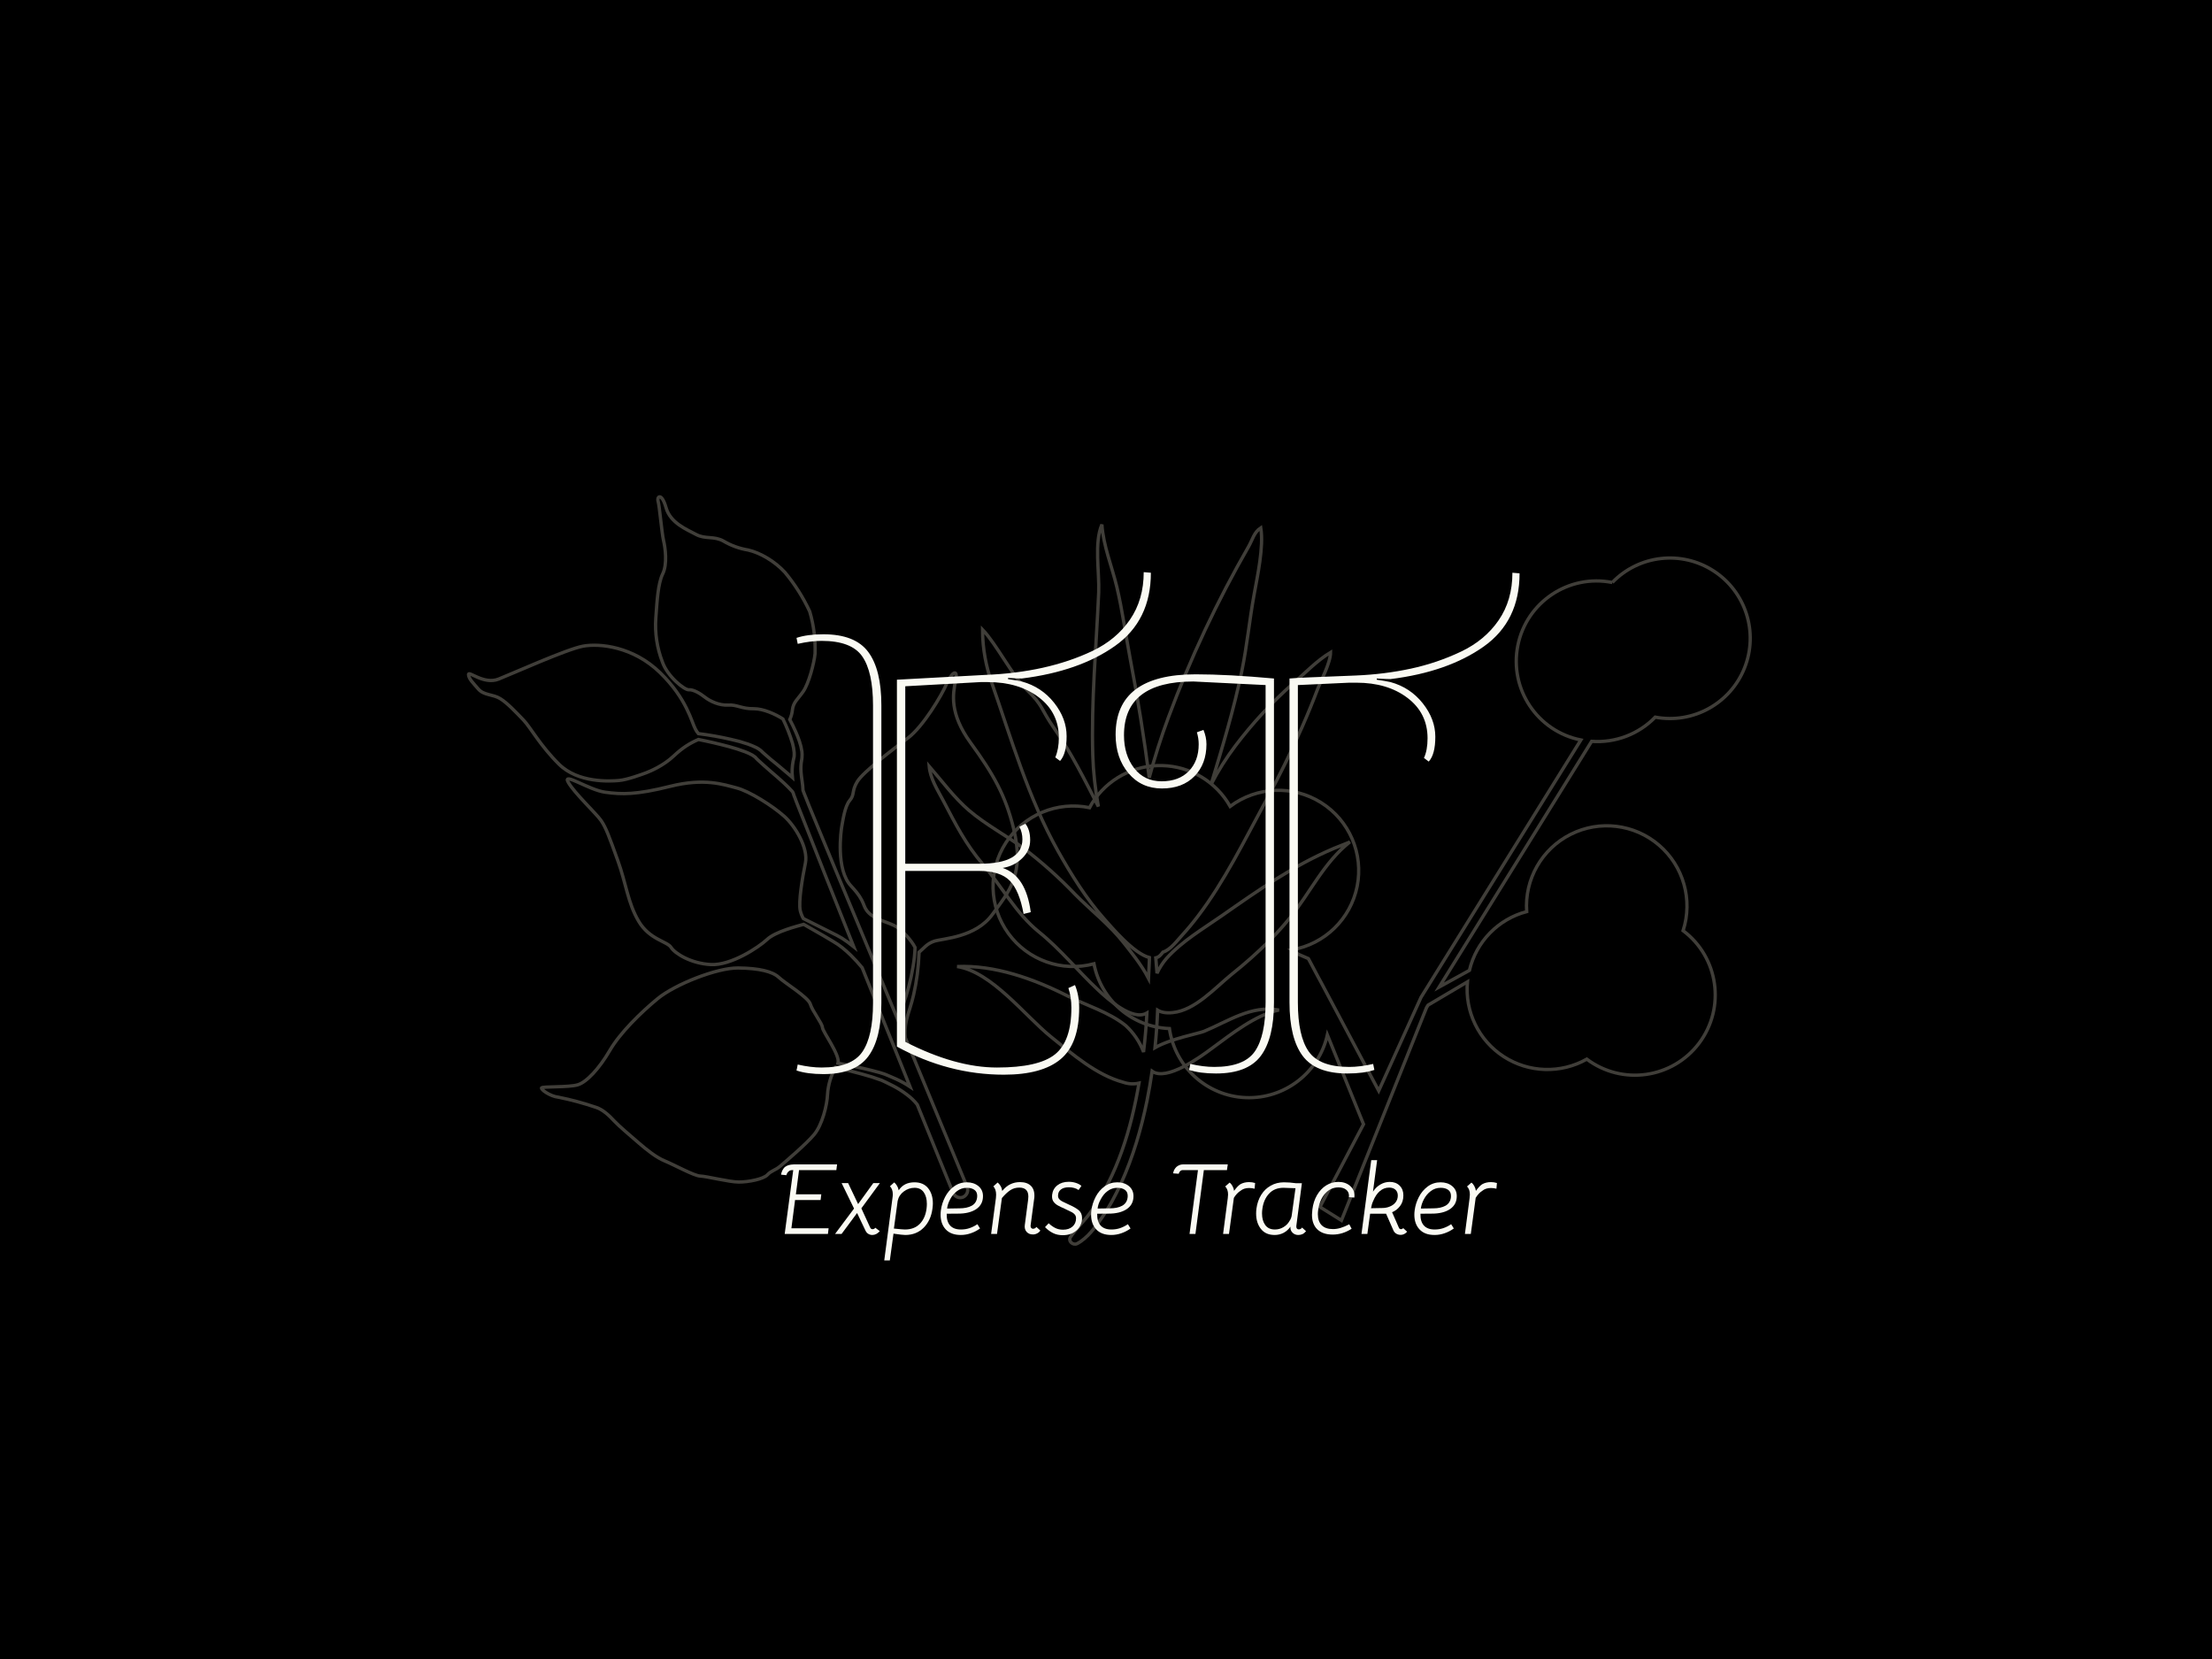
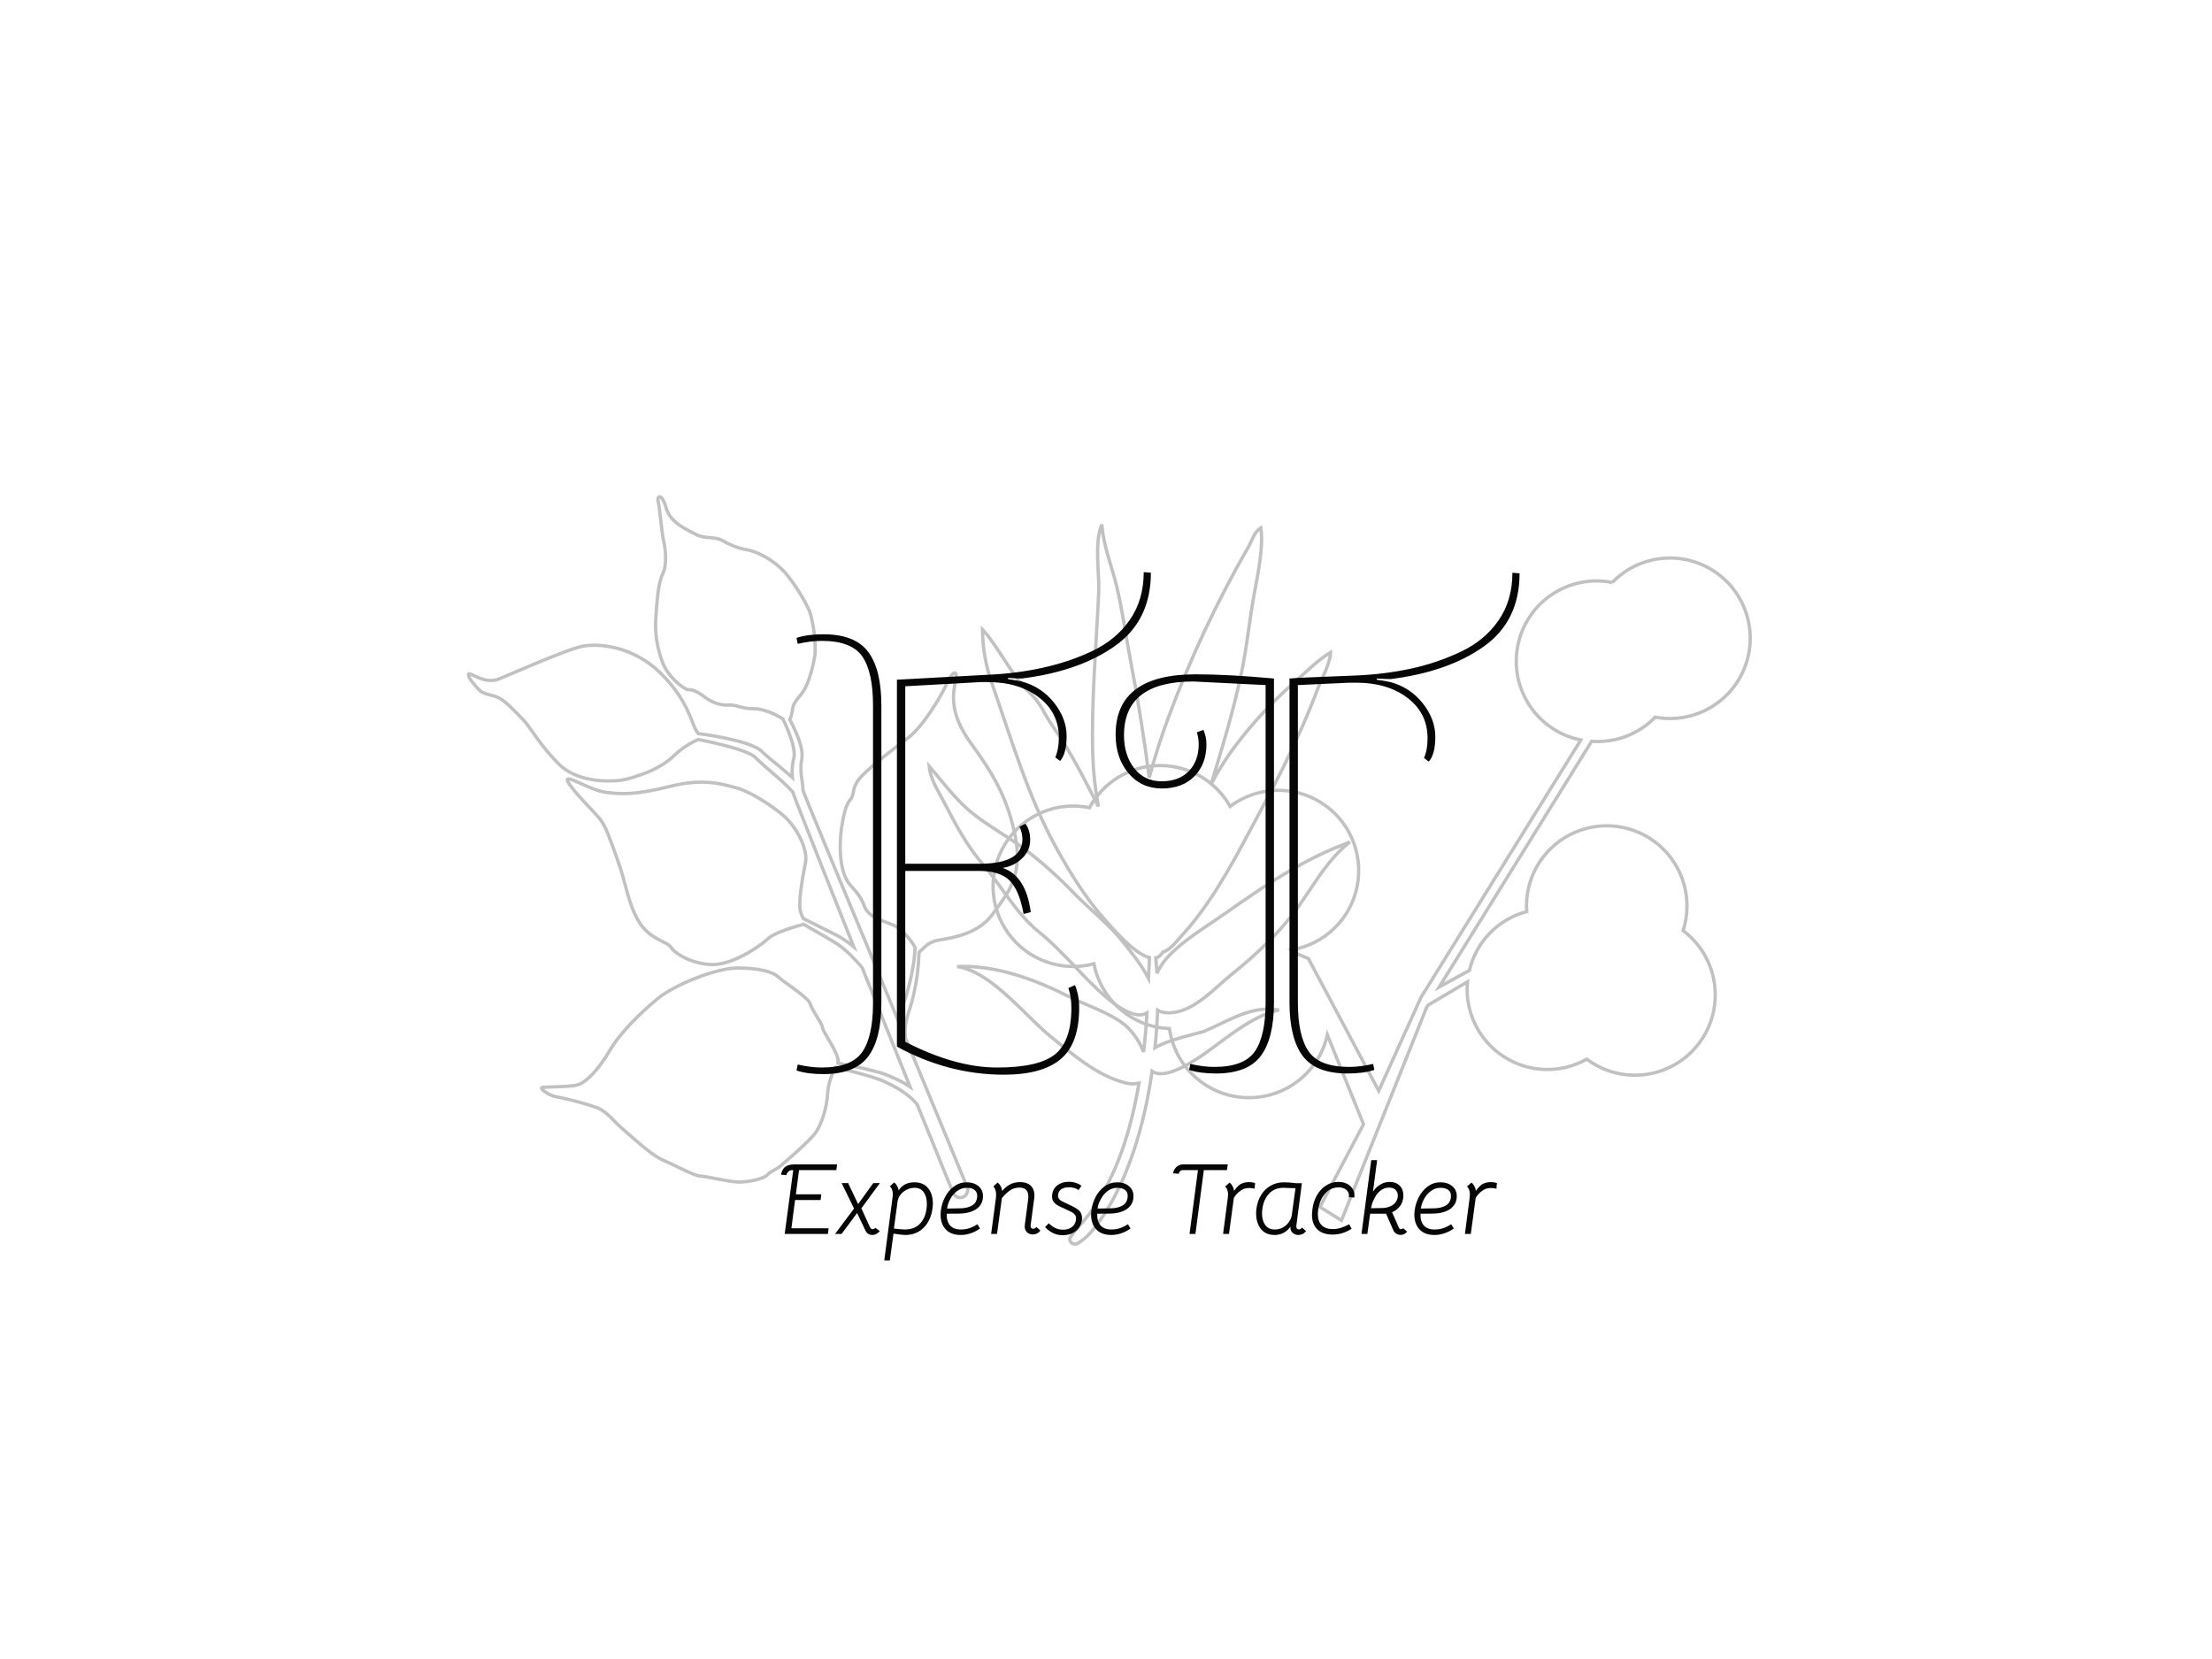
<svg xmlns="http://www.w3.org/2000/svg" version="1.1" width="2000" height="1500" viewBox="0 0 2000 1500">
-   <rect width="2000" height="1500" x="0" y="0" id="background" stroke="transparent" fill="#000000" />
+   <rect width="2000" height="1500" x="0" y="0" id="background" stroke="transparent" fill="#ffffff" />
  <svg xml:space="preserve" width="1500" height="1125" data-version="2" data-id="lg_7Q4JsqnYj3ns9Yr5c1" viewBox="0 0 571 355" x="250" y="187.5">
    <rect width="100%" height="100%" fill="transparent" />
-     <path fill="none" stroke="#403e39" stroke-width="3" d="M459.757 92.484c-14.97-2.988-29.525 6.721-32.513 21.69-2.988 14.97 6.721 29.525 21.69 32.513l-54.886 88.375-.121.194-14.56 32.185-19.95-37.533-.862-1.581-3.403-6.4-3.497-1.512q-1.052-.792-2.19-1.503a27.648 27.648 0 1 0-21.233-49.37 27.677 27.677 0 0 0-47.527-1.099q-.469.75-.865 1.546a27.62 27.62 0 1 0 1.514 53.736 27.534 27.534 0 0 0 25.977 22.288 27.648 27.648 0 0 0 54.36 2.172l12.442 30.755-15.002 28.477 7.404 4.627 29.286-73.25.529-.847 13.555-8.016a27.62 27.62 0 0 0 41.075 26.609c12.212 9.155 29.53 6.676 38.686-5.536 9.155-12.212 6.677-29.53-5.536-38.686a27.62 27.62 0 1 0-53.84-6.558 27.392 27.392 0 0 0-19.702 20.224l-10.416 5.738 52.473-84.566a27.677 27.677 0 0 0 21.89-8.326 27.62 27.62 0 1 0-14.763-46.37" vector-effect="non-scaling-stroke" />
-     <path fill="none" stroke="#403e39" stroke-width="3" d="m237.724 300.591-18.087-43.727-3.212-7.657a18.908 18.908 0 0 1 .32-5.778q.513-2.146 1.261-4.392a62.128 62.128 0 0 0 1.276-4.647 75.634 75.634 0 0 0 1.86-14.196l.003-.427c1.726-1.43 2.691-2.996 5.296-3.843 2.959-.929 14.229-1.248 19.964-9.203 5.772-7.961 11.113-13.752 7.306-29.508-2.824-11.508-6.952-18.751-14.864-29.633-7.28-10.043-6.061-16.775-5.118-21.324.944-4.55-1.513-2.643-3.098 1.128-1.585 3.77-7.993 14.617-13.315 18.64-5.323 4.022-15.313 11.602-17.383 14.934-2.07 3.333-.843 4.455-2.614 6.513-1.77 2.057-2.413 7.213-2.734 8.802-.3 1.604-2.173 15.065 3.206 20.711 5.347 5.69 3.562 6.781 6.135 9.275 2.558 2.517 7.098 3.19 9.683 4.868 1.905 1.235 4.88 4.473 6.173 6.96a48.622 48.622 0 0 1-.707 6.661 72.932 72.932 0 0 1-3.53 13.423q-.858 2.169-1.558 4.58l-.097.328-12.408-29.891q-9.123-21.821-18.125-43.721l-1.083-2.738-.554-1.376-.502-1.308a27.012 27.012 0 0 0-.316-3.222q-.26-1.7-.375-3.231a16.207 16.207 0 0 1 .202-3.915l.077-.44.058-.553a10.805 10.805 0 0 0-.022-1.994 18.908 18.908 0 0 0-.856-3.534q-.569-1.684-1.274-3.267-.94-2.142-2.047-4.235a10.805 10.805 0 0 0 .908-3.322c.286-2.669 1.906-3.71 3.759-6.403 1.852-2.693 3.696-9.613 4.035-12.97a45.92 45.92 0 0 0-1.834-14.475 62.128 62.128 0 0 0-8.549-13.504c-3.503-3.805-8.479-6.728-12.661-7.678a24.31 24.31 0 0 1-8.495-3.08c-3.248-1.813-6.29-.578-9.398-2.26-3.109-1.683-8.873-3.905-10.355-9.23-1.526-5.355-3.224-3.873-2.73-2.175.486 1.66 1.264 10.91 1.865 13.441.602 2.532 1.373 8.117-.278 11.512-1.651 3.394-1.953 9.382-2.37 15.158a35.116 35.116 0 0 0 2.275 15.212c1.759 5.023 7.662 9.684 9.09 9.53 1.427-.155 3.772 1.157 5.531 2.554 1.76 1.397 4.992 2.902 8.002 2.7 3.01-.2 4.66 1.351 8.873 1.268 3.298 0 7.37 1.862 9.969 3.518a56.725 56.725 0 0 1 3.307 8.416q.436 1.591.566 3.1.042.788-.018 1.439l-.343 1.573a18.908 18.908 0 0 0-.249 5.63l-.734-.647-4.558-3.85q-2.341-1.838-4.463-3.752l-.529-.47-.263-.283-.133-.093-.19-.199q-.788-.618-1.514-.994-1.482-.708-2.932-1.228-2.93-.997-5.83-1.61a108.048 108.048 0 0 0-11.21-1.98 8.104 8.104 0 0 1-1-1.492c-1.375-2.511-2.88-10.392-12.16-19.462-9.28-9.07-20.922-10.197-26.574-9.143-5.652 1.055-23.923 9.3-29.035 11.326-5.112 2.027-10.489-3.057-10.358-1.548.13 1.51 1.495 2.762 3.4 4.986 1.92 2.202 5.041 1.75 7.502 3.274 2.454 1.488 5.54 4.803 7.985 7.34 2.445 2.536 5.69 8.732 12.27 15.253 6.581 6.52 17.56 5.864 20.578 5.603 3.018-.26 8-2.147 9.458-2.676 1.414-.56 5.847-2.37 9.454-5.779 3.01-2.839 5.602-4.42 8.486-5.666a162.072 162.072 0 0 1 10.577 2.46q2.83.762 5.49 1.767a18.908 18.908 0 0 1 2.491 1.15l.996.698.124.153.241.268.564.56q2.224 2.051 4.466 3.983 2.279 1.926 4.407 3.878a48.622 48.622 0 0 1 2.945 2.952l.268.419.029.053.09.294q.237.792.529 1.458l.515 1.384 1.09 2.775q8.64 22.042 17.421 44.02l1.22 3.062a45.92 45.92 0 0 0-4.048-2.933l-1.85-1.031-7.297-3.66-4.15-2.08a10.805 10.805 0 0 1-1.06-2.722c-.675-2.945.74-11.418 1.776-16.43.999-5.006-3.384-12.592-7.38-16.116-3.98-3.545-11.928-8.583-16.354-9.704-4.47-1.15-11.011-3.489-22.806-.536-11.796 2.953-16.633 2.797-22.333 2.037-5.7-.76-14.899-7.167-12.766-3.432 2.133 3.736 9.492 10.604 11.249 13.087 1.734 2.468 2.895 5.754 5.784 13.778 2.898 7.965 3.45 14.617 7.21 20.975 3.758 6.358 9.868 6.91 11.147 8.993 1.294 2.06 6.82 5.566 13.706 5.904 6.893.375 16.434-5.904 19.328-8.626 2.895-2.721 10.455-4.617 12.62-5.212l3.128 1.795q3.551 1.992 7.025 4.095c2.242 1.273 4.227 2.96 6.125 4.816q2.044 2.025 3.845 4.21l13.537 33.649 2.942 7.336q-2.348-1.545-4.773-2.65l-2.73-1.186-.691-.285-.356-.15-.394-.145q-.706-.263-1.458-.46-2.875-.793-5.745-1.45l-5.742-1.218-2.895-.576c.769-2.793-5.254-10.769-5.362-12.263-.108-1.493-3.482-5.67-4.177-8.068-.71-2.377-8.782-7.238-10.88-9.234-2.135-1.99-6.718-3.121-13.985-3.198-7.304-.07-21.696 5.65-27.66 10.541-5.927 4.885-12.972 11.79-16.529 17.907-3.557 6.116-7.968 10.908-11.053 11.782-3.1.896-11.994.505-12.388 1.02-.394.516 2.901 2.922 5.787 3.228a102.646 102.646 0 0 1 13.033 3.52c2.328.773 4.448 2.785 6.173 4.653 1.748 1.883 5.632 5.097 8.453 7.567 2.836 2.448 6.045 5.024 9.074 6.255 3.03 1.23 9.949 5.053 12.06 5.146 2.142.05 10.061 2.066 13.299 2.058 3.222.014 8.513-.997 9.859-2.495 1.368-1.482 2.649-1.475 4.453-3.015 1.803-1.54 8.72-7.415 11.561-10.767 2.842-3.352 4.545-10.305 4.665-13.914a21.61 21.61 0 0 1 2.798-9.318l3.308.832 5.654 1.486a72.932 72.932 0 0 1 6.86 2.165l.296.142.297.142.675.307 2.593 1.289a32.414 32.414 0 0 1 4.758 3q2.07 1.517 3.637 3.471l12.344 30.407.044.031a2.62 2.62 0 0 0 3.392 1.42 2.701 2.701 0 0 0 1.413-3.43m-59.918-135.77" vector-effect="non-scaling-stroke" />
-     <path fill="none" stroke="#403e39" stroke-width="3" d="M363.843 184.046c-13.843 5.862-25.896 14.338-38.253 22.98-6.605 4.623-13.815 8.806-19.264 14.833a22.016 22.016 0 0 0-3.275 5.118q-.165-2.642-.412-5.311.77-.165 1.376-.716.633-.605 1.073-1.238c2.614-.826 4.816-3.88 6.687-5.917q2.807-3.082 5.367-6.467c9.136-11.971 16.044-26.172 23.116-39.189q6.935-12.714 12.77-25.978 2.89-6.578 5.421-13.265c.826-2.174 4.348-8.834 4.348-12.357-4.76 2.863-8.806 7.156-12.88 10.678a148.608 148.608 0 0 0-19.896 21.493 93.568 93.568 0 0 0-8.366 13.293c3.908-12.825 7.843-25.814 10.568-38.914 1.843-8.889 2.614-17.475 4.238-26.364 1.155-6.467 3.385-16.484 2.311-23.062-2.339 1.541-2.862 4.128-4.183 6.44a388.032 388.032 0 0 0-27.575 58.728 233.92 233.92 0 0 0-6.632 20.805 674.24 674.24 0 0 0-6.522-40.73c-1.596-8.366-2.67-16.594-4.624-24.85-1.65-6.963-4.706-14.31-5.146-21.521-2.724 6.275-.826 16.347-1.1 23.31-.826 18.713-2.615 37.51-2.037 56.14.165 5.642.825 11.696 1.926 17.613-4.733-9.274-9.357-18.548-15.356-27.135-4.54-6.55-3.633-7.65-9.274-13.017-4.871-4.678-10.54-15.879-15.246-20.75 0 6.798 1.32 12.935 3.054 17.97 6.88 19.705 12.632 39.85 22.897 58.206 4.651 8.256 9.742 16.457 16.017 23.502 2.421 2.697 10.045 11.833 15.466 13.21l-.028 1.21-.275 5.945c-2.477-4.844-6.522-9.66-8.42-12.11-4.872-6.246-11.394-11.282-16.898-16.869a151.36 151.36 0 0 0-17.888-15.962c-6.055-4.403-12.824-7.98-18.549-12.851-5.09-4.349-9.467-10.293-13.732-15.219.358 4.21 2.78 7.98 4.788 11.751 4.293 8.146 7.706 15.026 13.705 22.016 6.605 7.706 11.394 16.897 19.264 23.254 7.43 5.972 13.403 13.458 20.448 20.035 3.137 2.945 11.75 10.815 16.732 7.87q-.33 6.413-1.101 12.853l-.055.577a23.667 23.667 0 0 0-6.192-9.136c-5.834-4.679-13.402-6.825-20.007-10.183-11.751-5.944-25.043-10.65-37.978-10.1 11.917 1.817 23.255 16.87 32.281 24.163 7.348 5.944 15.687 13.21 24.988 15.687a9.632 9.632 0 0 0 5.34.275c-2.698 15.769-7.431 31.648-16.788 44.61-2.091 2.917-4.788 5.366-6.77 8.338-.99 1.459.88 3.027 2.284 2.284 3.578-1.899 6.22-5.641 8.477-8.889 2.586-3.687 4.678-7.678 6.577-11.75 4.128-9.082 6.962-18.714 8.971-28.484q1.019-5.091 1.762-10.21c4.953 3.578 16.677-4.953 20.475-7.788 6.824-5.009 15.08-11.586 23.171-13.265-9.467-1.788-17.64 3.963-25.758 7.32-1.762.744-11.559 2.56-16.898 5.642q.66-6.44.909-12.907c1.183.716 2.862 1.074 5.173.826 7.706-.743 14.586-8.531 20.283-13.154a154.112 154.112 0 0 0 12.851-11.421q3.798-3.798 7.156-7.954c7.072-8.75 11.696-19.07 20.722-26.226-1.816.825-3.715 1.486-5.641 2.284" vector-effect="non-scaling-stroke" />
-     <path fill="#fafaf3" d="M256.518 126.56q6.786 1.854 11.11 7.3 4.316 5.453 4.316 11.522 0 6.061-2.26 8.53l-1.644-1.23q1.231-2.883 1.231-6.786 0-8.64-6.887-13.883-6.894-5.25-17.59-5.25h-2.463l-25.919 1.44v61.087h25.506q14.81 0 14.81-8.43 0-2.266-1.028-4.323l2.057-1.028q1.643 2.056 1.643 5.656t-2.78 6.271q-2.774 2.68-6.685 3.295 8.024 2.672 9.668 15.216l-2.47.622q-1.433-8.024-4.728-11.42-3.288-3.39-10.697-3.39h-25.296v58.82q17.28 8.843 31.575 8.843 14.289 0 19.945-4.52 5.656-4.526 5.656-16.048 0-3.7-1.029-6.785l2.267-1.029q1.441 3.498 1.441 7.814 0 12.34-6.38 17.692-6.373 5.345-19.539 5.345-19.126 0-36.811-9.668V125.944l30.228-1.644q21.393-.825 37.021-8.227 8.227-3.91 12.963-10.797 4.73-6.895 4.73-16.353l2.469.203q0 16.454-12.34 25.195t-32.09 11.21q-1.441 0-4.729-.202v.405q2.882.413 4.73.826m-48.333 8.227V237.21q0 12.34-4.526 18.41-4.52 6.068-15.426 6.068-5.547 0-9.255-1.238l.413-2.057q4.526 1.029 8.227 1.029 10.283 0 13.984-5.345 3.708-5.345 3.708-16.867V134.787q0-11.515-3.708-16.867-3.7-5.344-13.984-5.344-3.7 0-8.227 1.028l-.413-2.057q3.708-1.238 9.255-1.238 10.907 0 15.426 6.069 4.526 6.068 4.526 18.409" />
+     <path fill="none" stroke="#c1c1c1" stroke-width="3" d="M459.757 92.484c-14.97-2.988-29.525 6.721-32.513 21.69-2.988 14.97 6.721 29.525 21.69 32.513l-54.886 88.375-.121.194-14.56 32.185-19.95-37.533-.862-1.581-3.403-6.4-3.497-1.512q-1.052-.792-2.19-1.503a27.648 27.648 0 1 0-21.233-49.37 27.677 27.677 0 0 0-47.527-1.099q-.469.75-.865 1.546a27.62 27.62 0 1 0 1.514 53.736 27.534 27.534 0 0 0 25.977 22.288 27.648 27.648 0 0 0 54.36 2.172l12.442 30.755-15.002 28.477 7.404 4.627 29.286-73.25.529-.847 13.555-8.016a27.62 27.62 0 0 0 41.075 26.609c12.212 9.155 29.53 6.676 38.686-5.536 9.155-12.212 6.677-29.53-5.536-38.686a27.62 27.62 0 1 0-53.84-6.558 27.392 27.392 0 0 0-19.702 20.224l-10.416 5.738 52.473-84.566a27.677 27.677 0 0 0 21.89-8.326 27.62 27.62 0 1 0-14.763-46.37" vector-effect="non-scaling-stroke" />
+     <path fill="none" stroke="#c1c1c1" stroke-width="3" d="m237.724 300.591-18.087-43.727-3.212-7.657a18.908 18.908 0 0 1 .32-5.778q.513-2.146 1.261-4.392a62.128 62.128 0 0 0 1.276-4.647 75.634 75.634 0 0 0 1.86-14.196l.003-.427c1.726-1.43 2.691-2.996 5.296-3.843 2.959-.929 14.229-1.248 19.964-9.203 5.772-7.961 11.113-13.752 7.306-29.508-2.824-11.508-6.952-18.751-14.864-29.633-7.28-10.043-6.061-16.775-5.118-21.324.944-4.55-1.513-2.643-3.098 1.128-1.585 3.77-7.993 14.617-13.315 18.64-5.323 4.022-15.313 11.602-17.383 14.934-2.07 3.333-.843 4.455-2.614 6.513-1.77 2.057-2.413 7.213-2.734 8.802-.3 1.604-2.173 15.065 3.206 20.711 5.347 5.69 3.562 6.781 6.135 9.275 2.558 2.517 7.098 3.19 9.683 4.868 1.905 1.235 4.88 4.473 6.173 6.96a48.622 48.622 0 0 1-.707 6.661 72.932 72.932 0 0 1-3.53 13.423q-.858 2.169-1.558 4.58l-.097.328-12.408-29.891q-9.123-21.821-18.125-43.721l-1.083-2.738-.554-1.376-.502-1.308a27.012 27.012 0 0 0-.316-3.222q-.26-1.7-.375-3.231a16.207 16.207 0 0 1 .202-3.915l.077-.44.058-.553a10.805 10.805 0 0 0-.022-1.994 18.908 18.908 0 0 0-.856-3.534q-.569-1.684-1.274-3.267-.94-2.142-2.047-4.235a10.805 10.805 0 0 0 .908-3.322c.286-2.669 1.906-3.71 3.759-6.403 1.852-2.693 3.696-9.613 4.035-12.97a45.92 45.92 0 0 0-1.834-14.475 62.128 62.128 0 0 0-8.549-13.504c-3.503-3.805-8.479-6.728-12.661-7.678a24.31 24.31 0 0 1-8.495-3.08c-3.248-1.813-6.29-.578-9.398-2.26-3.109-1.683-8.873-3.905-10.355-9.23-1.526-5.355-3.224-3.873-2.73-2.175.486 1.66 1.264 10.91 1.865 13.441.602 2.532 1.373 8.117-.278 11.512-1.651 3.394-1.953 9.382-2.37 15.158a35.116 35.116 0 0 0 2.275 15.212c1.759 5.023 7.662 9.684 9.09 9.53 1.427-.155 3.772 1.157 5.531 2.554 1.76 1.397 4.992 2.902 8.002 2.7 3.01-.2 4.66 1.351 8.873 1.268 3.298 0 7.37 1.862 9.969 3.518a56.725 56.725 0 0 1 3.307 8.416q.436 1.591.566 3.1.042.788-.018 1.439l-.343 1.573a18.908 18.908 0 0 0-.249 5.63l-.734-.647-4.558-3.85q-2.341-1.838-4.463-3.752l-.529-.47-.263-.283-.133-.093-.19-.199q-.788-.618-1.514-.994-1.482-.708-2.932-1.228-2.93-.997-5.83-1.61a108.048 108.048 0 0 0-11.21-1.98 8.104 8.104 0 0 1-1-1.492c-1.375-2.511-2.88-10.392-12.16-19.462-9.28-9.07-20.922-10.197-26.574-9.143-5.652 1.055-23.923 9.3-29.035 11.326-5.112 2.027-10.489-3.057-10.358-1.548.13 1.51 1.495 2.762 3.4 4.986 1.92 2.202 5.041 1.75 7.502 3.274 2.454 1.488 5.54 4.803 7.985 7.34 2.445 2.536 5.69 8.732 12.27 15.253 6.581 6.52 17.56 5.864 20.578 5.603 3.018-.26 8-2.147 9.458-2.676 1.414-.56 5.847-2.37 9.454-5.779 3.01-2.839 5.602-4.42 8.486-5.666a162.072 162.072 0 0 1 10.577 2.46q2.83.762 5.49 1.767a18.908 18.908 0 0 1 2.491 1.15l.996.698.124.153.241.268.564.56q2.224 2.051 4.466 3.983 2.279 1.926 4.407 3.878a48.622 48.622 0 0 1 2.945 2.952l.268.419.029.053.09.294q.237.792.529 1.458l.515 1.384 1.09 2.775q8.64 22.042 17.421 44.02l1.22 3.062a45.92 45.92 0 0 0-4.048-2.933l-1.85-1.031-7.297-3.66-4.15-2.08a10.805 10.805 0 0 1-1.06-2.722c-.675-2.945.74-11.418 1.776-16.43.999-5.006-3.384-12.592-7.38-16.116-3.98-3.545-11.928-8.583-16.354-9.704-4.47-1.15-11.011-3.489-22.806-.536-11.796 2.953-16.633 2.797-22.333 2.037-5.7-.76-14.899-7.167-12.766-3.432 2.133 3.736 9.492 10.604 11.249 13.087 1.734 2.468 2.895 5.754 5.784 13.778 2.898 7.965 3.45 14.617 7.21 20.975 3.758 6.358 9.868 6.91 11.147 8.993 1.294 2.06 6.82 5.566 13.706 5.904 6.893.375 16.434-5.904 19.328-8.626 2.895-2.721 10.455-4.617 12.62-5.212l3.128 1.795q3.551 1.992 7.025 4.095c2.242 1.273 4.227 2.96 6.125 4.816q2.044 2.025 3.845 4.21l13.537 33.649 2.942 7.336q-2.348-1.545-4.773-2.65l-2.73-1.186-.691-.285-.356-.15-.394-.145q-.706-.263-1.458-.46-2.875-.793-5.745-1.45l-5.742-1.218-2.895-.576c.769-2.793-5.254-10.769-5.362-12.263-.108-1.493-3.482-5.67-4.177-8.068-.71-2.377-8.782-7.238-10.88-9.234-2.135-1.99-6.718-3.121-13.985-3.198-7.304-.07-21.696 5.65-27.66 10.541-5.927 4.885-12.972 11.79-16.529 17.907-3.557 6.116-7.968 10.908-11.053 11.782-3.1.896-11.994.505-12.388 1.02-.394.516 2.901 2.922 5.787 3.228a102.646 102.646 0 0 1 13.033 3.52c2.328.773 4.448 2.785 6.173 4.653 1.748 1.883 5.632 5.097 8.453 7.567 2.836 2.448 6.045 5.024 9.074 6.255 3.03 1.23 9.949 5.053 12.06 5.146 2.142.05 10.061 2.066 13.299 2.058 3.222.014 8.513-.997 9.859-2.495 1.368-1.482 2.649-1.475 4.453-3.015 1.803-1.54 8.72-7.415 11.561-10.767 2.842-3.352 4.545-10.305 4.665-13.914a21.61 21.61 0 0 1 2.798-9.318l3.308.832 5.654 1.486a72.932 72.932 0 0 1 6.86 2.165l.296.142.297.142.675.307 2.593 1.289a32.414 32.414 0 0 1 4.758 3q2.07 1.517 3.637 3.471l12.344 30.407.044.031a2.62 2.62 0 0 0 3.392 1.42 2.701 2.701 0 0 0 1.413-3.43m-59.918-135.77" vector-effect="non-scaling-stroke" />
+     <path fill="none" stroke="#c1c1c1" stroke-width="3" d="M363.843 184.046c-13.843 5.862-25.896 14.338-38.253 22.98-6.605 4.623-13.815 8.806-19.264 14.833a22.016 22.016 0 0 0-3.275 5.118q-.165-2.642-.412-5.311.77-.165 1.376-.716.633-.605 1.073-1.238c2.614-.826 4.816-3.88 6.687-5.917q2.807-3.082 5.367-6.467c9.136-11.971 16.044-26.172 23.116-39.189q6.935-12.714 12.77-25.978 2.89-6.578 5.421-13.265c.826-2.174 4.348-8.834 4.348-12.357-4.76 2.863-8.806 7.156-12.88 10.678a148.608 148.608 0 0 0-19.896 21.493 93.568 93.568 0 0 0-8.366 13.293c3.908-12.825 7.843-25.814 10.568-38.914 1.843-8.889 2.614-17.475 4.238-26.364 1.155-6.467 3.385-16.484 2.311-23.062-2.339 1.541-2.862 4.128-4.183 6.44a388.032 388.032 0 0 0-27.575 58.728 233.92 233.92 0 0 0-6.632 20.805 674.24 674.24 0 0 0-6.522-40.73c-1.596-8.366-2.67-16.594-4.624-24.85-1.65-6.963-4.706-14.31-5.146-21.521-2.724 6.275-.826 16.347-1.1 23.31-.826 18.713-2.615 37.51-2.037 56.14.165 5.642.825 11.696 1.926 17.613-4.733-9.274-9.357-18.548-15.356-27.135-4.54-6.55-3.633-7.65-9.274-13.017-4.871-4.678-10.54-15.879-15.246-20.75 0 6.798 1.32 12.935 3.054 17.97 6.88 19.705 12.632 39.85 22.897 58.206 4.651 8.256 9.742 16.457 16.017 23.502 2.421 2.697 10.045 11.833 15.466 13.21l-.028 1.21-.275 5.945c-2.477-4.844-6.522-9.66-8.42-12.11-4.872-6.246-11.394-11.282-16.898-16.869a151.36 151.36 0 0 0-17.888-15.962c-6.055-4.403-12.824-7.98-18.549-12.851-5.09-4.349-9.467-10.293-13.732-15.219.358 4.21 2.78 7.98 4.788 11.751 4.293 8.146 7.706 15.026 13.705 22.016 6.605 7.706 11.394 16.897 19.264 23.254 7.43 5.972 13.403 13.458 20.448 20.035 3.137 2.945 11.75 10.815 16.732 7.87q-.33 6.413-1.101 12.853l-.055.577a23.667 23.667 0 0 0-6.192-9.136c-5.834-4.679-13.402-6.825-20.007-10.183-11.751-5.944-25.043-10.65-37.978-10.1 11.917 1.817 23.255 16.87 32.281 24.163 7.348 5.944 15.687 13.21 24.988 15.687a9.632 9.632 0 0 0 5.34.275c-2.698 15.769-7.431 31.648-16.788 44.61-2.091 2.917-4.788 5.366-6.77 8.338-.99 1.459.88 3.027 2.284 2.284 3.578-1.899 6.22-5.641 8.477-8.889 2.586-3.687 4.678-7.678 6.577-11.75 4.128-9.082 6.962-18.714 8.971-28.484q1.019-5.091 1.762-10.21c4.953 3.578 16.677-4.953 20.475-7.788 6.824-5.009 15.08-11.586 23.171-13.265-9.467-1.788-17.64 3.963-25.758 7.32-1.762.744-11.559 2.56-16.898 5.642q.66-6.44.909-12.907c1.183.716 2.862 1.074 5.173.826 7.706-.743 14.586-8.531 20.283-13.154a154.112 154.112 0 0 0 12.851-11.421q3.798-3.798 7.156-7.954c7.072-8.75 11.696-19.07 20.722-26.226-1.816.825-3.715 1.486-5.641 2.284" vector-effect="non-scaling-stroke" />
+     <path fill="#060606" d="M256.518 126.56q6.786 1.854 11.11 7.3 4.316 5.453 4.316 11.522 0 6.061-2.26 8.53l-1.644-1.23q1.231-2.883 1.231-6.786 0-8.64-6.887-13.883-6.894-5.25-17.59-5.25h-2.463l-25.919 1.44v61.087h25.506q14.81 0 14.81-8.43 0-2.266-1.028-4.323l2.057-1.028q1.643 2.056 1.643 5.656t-2.78 6.271q-2.774 2.68-6.685 3.295 8.024 2.672 9.668 15.216l-2.47.622q-1.433-8.024-4.728-11.42-3.288-3.39-10.697-3.39h-25.296v58.82q17.28 8.843 31.575 8.843 14.289 0 19.945-4.52 5.656-4.526 5.656-16.048 0-3.7-1.029-6.785l2.267-1.029q1.441 3.498 1.441 7.814 0 12.34-6.38 17.692-6.373 5.345-19.539 5.345-19.126 0-36.811-9.668V125.944l30.228-1.644q21.393-.825 37.021-8.227 8.227-3.91 12.963-10.797 4.73-6.895 4.73-16.353l2.469.203q0 16.454-12.34 25.195t-32.09 11.21q-1.441 0-4.729-.202v.405q2.882.413 4.73.826m-48.333 8.227V237.21q0 12.34-4.526 18.41-4.52 6.068-15.426 6.068-5.547 0-9.255-1.238l.413-2.057q4.526 1.029 8.227 1.029 10.283 0 13.984-5.345 3.708-5.345 3.708-16.867V134.787q0-11.515-3.708-16.867-3.7-5.344-13.984-5.344-3.7 0-8.227 1.028l-.413-2.057q3.708-1.238 9.255-1.238 10.907 0 15.426 6.069 4.526 6.068 4.526 18.409" />
    <rect width="168.42" height="238.84" x="-84.21" y="-119.42" fill="none" rx="0" ry="0" transform="translate(240.32 175.77)scale(.7242)" />
-     <path fill="#fafaf3" d="M348.658 237.008V125.53q2.057-.202 7.409-.412 5.344-.203 15.324-.616 9.972-.413 19.025-2.368 9.045-1.948 17.272-5.859 8.227-3.91 12.956-10.798 4.736-6.887 4.736-16.352l2.462.21q0 16.454-12.34 25.195t-32.082 11.203q-1.441 0-4.73-.203v.413q2.876.413 4.73.819 6.785 1.854 11.109 7.307 4.316 5.446 4.316 11.515t-2.26 8.538l-1.65-1.239q1.238-2.672 1.238-6.785 0-8.64-6.894-13.883-6.888-5.243-17.584-5.243h-2.47l-17.685.818v109.217q0 11.514 3.701 16.866 3.7 5.345 13.984 5.345 3.708 0 8.227-1.029l.413 2.057q-3.7 1.231-9.255 1.231-10.9 0-15.426-6.061-4.526-6.07-4.526-18.41m-8.227-109.217-24.883-1.231q-23.855 0-23.855 18.51 0 6.786 3.49 11.312 3.498 4.527 9.466 4.527 5.96 0 9.356-3.498 3.397-3.498 3.397-9.256 0-2.056-.623-4.113l2.267-.826q1.028 2.47 1.028 4.94 0 6.785-4.113 11-4.114 4.222-11.211 4.222t-11.515-5.25q-4.425-5.244-4.425-13.26 0-20.778 27.563-20.778 11.102 0 26.94 1.441v111.477q0 12.34-4.526 18.409-4.526 6.061-15.425 6.061-5.555 0-9.255-1.23l.412-2.058q4.527 1.029 8.227 1.029 10.284 0 13.985-5.345 3.7-5.352 3.7-16.866Z" />
+     <path fill="#060606" d="M348.658 237.008V125.53q2.057-.202 7.409-.412 5.344-.203 15.324-.616 9.972-.413 19.025-2.368 9.045-1.948 17.272-5.859 8.227-3.91 12.956-10.798 4.736-6.887 4.736-16.352l2.462.21q0 16.454-12.34 25.195t-32.082 11.203q-1.441 0-4.73-.203v.413q2.876.413 4.73.819 6.785 1.854 11.109 7.307 4.316 5.446 4.316 11.515t-2.26 8.538l-1.65-1.239q1.238-2.672 1.238-6.785 0-8.64-6.894-13.883-6.888-5.243-17.584-5.243h-2.47l-17.685.818v109.217q0 11.514 3.701 16.866 3.7 5.345 13.984 5.345 3.708 0 8.227-1.029l.413 2.057q-3.7 1.231-9.255 1.231-10.9 0-15.426-6.061-4.526-6.07-4.526-18.41m-8.227-109.217-24.883-1.231q-23.855 0-23.855 18.51 0 6.786 3.49 11.312 3.498 4.527 9.466 4.527 5.96 0 9.356-3.498 3.397-3.498 3.397-9.256 0-2.056-.623-4.113l2.267-.826q1.028 2.47 1.028 4.94 0 6.785-4.113 11-4.114 4.222-11.211 4.222t-11.515-5.25q-4.425-5.244-4.425-13.26 0-20.778 27.563-20.778 11.102 0 26.94 1.441v111.477q0 12.34-4.526 18.409-4.526 6.061-15.425 6.061-5.555 0-9.255-1.23l.412-2.058q4.527 1.029 8.227 1.029 10.284 0 13.985-5.345 3.7-5.352 3.7-16.866Z" />
    <rect width="191.98" height="237.99" x="-95.99" y="-119" fill="none" rx="0" ry="0" transform="translate(358.69 175.66)scale(.7242)" />
    <rect width="427.8" height="321.88" x="-213.9" y="-160.94" fill="none" rx="0" ry="0" transform="translate(287.94 194.97)scale(.7242)" />
-     <path fill="#fafaf3" d="M177.85 294.73q-.66 0-1.01.1-.35.11-.6.39-.24.17-.47.56-.23.38-.26.7l-1.86-.18q.28-1.61 1.3-2.62.63-.46 1.34-.67.72-.21 1.77-.24h14.88l-.25 1.96h-12.84l-1.09 8.33h8.75l-.24 1.96h-8.79l-1.26 9.73h12.81l-.24 1.96h-14.88z" />
+     <path fill="#060606" d="M177.85 294.73q-.66 0-1.01.1-.35.11-.6.39-.24.17-.47.56-.23.38-.26.7l-1.86-.18q.28-1.61 1.3-2.62.63-.46 1.34-.67.72-.21 1.77-.24h14.88l-.25 1.96h-12.84l-1.09 8.33h8.75l-.24 1.96h-8.79l-1.26 9.73h12.81l-.24 1.96h-14.88z" />
    <rect width="19.29" height="23.94" x="-9.64" y="-11.97" fill="none" rx="0" ry="0" transform="translate(183.8 305.24)" />
-     <path fill="#fafaf3" d="m200.18 306.42 5.22-7.21h2.27l-6.37 8.68 3.05 6.65q.14.24.29.38.16.14.51.14.6 0 .95-.49l1.54 1.16q-.53.63-1.19.98-.67.35-1.37.35-.77 0-1.4-.39-.63-.38-.98-1.15l-2.87-6.02-5.35 7.21h-2.24l6.54-8.75-4.27-8.75h2.24Z" />
+     <path fill="#060606" d="m200.18 306.42 5.22-7.21h2.27l-6.37 8.68 3.05 6.65q.14.24.29.38.16.14.51.14.6 0 .95-.49l1.54 1.16q-.53.63-1.19.98-.67.35-1.37.35-.77 0-1.4-.39-.63-.38-.98-1.15l-2.87-6.02-5.35 7.21h-2.24l6.54-8.75-4.27-8.75h2.24Z" />
    <rect width="15.43" height="17.85" x="-7.71" y="-8.93" fill="none" rx="0" ry="0" transform="translate(200.46 308.63)" />
-     <path fill="#fafaf3" d="M219.57 298.93q3.08 0 4.71 2.03t1.63 5.25q0 .59-.14 1.78-.53 4.06-3.03 6.57-2.5 2.5-6.35 2.5-.95 0-4.03-.46l-1.26 9.21h-1.92l2.83-21.49q.11-.7.11-1.26 0-1.79-.98-2.77l1.47-1.33q.52.42.96 1.16.44.73.58 1.57 1.78-2.76 5.42-2.76m-3.29 16.24q3.22 0 5.13-1.94 1.91-1.95 2.33-5.27.1-.84.1-1.61 0-2.49-1.08-4.01-1.09-1.52-3.15-1.52-2 0-3.7 1.26-1.69 1.26-2.11 3.22l-1.3 9.55q3.08.32 3.78.32" />
+     <path fill="#060606" d="M219.57 298.93q3.08 0 4.71 2.03t1.63 5.25q0 .59-.14 1.78-.53 4.06-3.03 6.57-2.5 2.5-6.35 2.5-.95 0-4.03-.46l-1.26 9.21h-1.92l2.83-21.49q.11-.7.11-1.26 0-1.79-.98-2.77l1.47-1.33q.52.42.96 1.16.44.73.58 1.57 1.78-2.76 5.42-2.76m-3.29 16.24q3.22 0 5.13-1.94 1.91-1.95 2.33-5.27.1-.84.1-1.61 0-2.49-1.08-4.01-1.09-1.52-3.15-1.52-2 0-3.7 1.26-1.69 1.26-2.11 3.22l-1.3 9.55q3.08.32 3.78.32" />
    <rect width="16.73" height="26.88" x="-8.37" y="-13.44" fill="none" rx="0" ry="0" transform="translate(218.04 312.87)" />
-     <path fill="#fafaf3" d="M235.53 317.06q-3.39 0-5.18-1.91-1.78-1.91-1.78-5.06 0-.77.1-1.54.32-2.38 1.45-4.58 1.14-2.21 3.07-3.62 1.92-1.42 4.41-1.42 2.38 0 3.97 1.29 1.59 1.3 1.59 3.47 0 2.9-2.34 4.48-2.35 1.57-6.37 1.54l-3.78.03q-.07 2.66 1.17 4.05 1.24 1.38 3.73 1.38 1.57 0 2.94-.46 1.36-.45 2.73-1.36l.91 1.47q-1.44 1.05-3.15 1.64-1.72.6-3.47.6m-.49-9.17q2.59 0 4.22-.89 1.63-.9 1.87-2.82.04-.18.04-.56 0-1.44-1-2.12-1-.68-2.54-.68-1.92 0-3.41 1.14-1.49 1.13-2.36 2.8-.88 1.66-1.05 3.2z" />
+     <path fill="#060606" d="M235.53 317.06q-3.39 0-5.18-1.91-1.78-1.91-1.78-5.06 0-.77.1-1.54.32-2.38 1.45-4.58 1.14-2.21 3.07-3.62 1.92-1.42 4.41-1.42 2.38 0 3.97 1.29 1.59 1.3 1.59 3.47 0 2.9-2.34 4.48-2.35 1.57-6.37 1.54l-3.78.03q-.07 2.66 1.17 4.05 1.24 1.38 3.73 1.38 1.57 0 2.94-.46 1.36-.45 2.73-1.36l.91 1.47q-1.44 1.05-3.15 1.64-1.72.6-3.47.6m-.49-9.17q2.59 0 4.22-.89 1.63-.9 1.87-2.82.04-.18.04-.56 0-1.44-1-2.12-1-.68-2.54-.68-1.92 0-3.41 1.14-1.49 1.13-2.36 2.8-.88 1.66-1.05 3.2z" />
    <rect width="14.59" height="18.13" x="-7.29" y="-9.06" fill="none" rx="0" ry="0" transform="translate(236.37 308.5)" />
-     <path fill="#fafaf3" d="M262.9 315.52q-.31.56-1.03.96-.72.4-1.52.4-1.4 0-2.19-.91t-.61-2.31l1.15-8.78q.07-.7.07-1.05 0-3.08-3.11-3.08-1.75 0-3.12.91-1.36.91-2.87 2.69l-1.68 12.36h-2.03l1.65-12.36q.07-.84.07-1.15 0-1.86-.95-2.87l1.47-1.33q.56.42 1.02 1.21.45.78.56 1.69 1.33-1.61 2.83-2.32 1.51-.72 3.29-.72 2.49 0 3.8 1.33 1.31 1.33 1.14 3.92l-1.3 9.73q-.03.49.21.79.25.29.63.29.35 0 .67-.17.31-.18.49-.46Z" />
+     <path fill="#060606" d="M262.9 315.52q-.31.56-1.03.96-.72.4-1.52.4-1.4 0-2.19-.91t-.61-2.31l1.15-8.78q.07-.7.07-1.05 0-3.08-3.11-3.08-1.75 0-3.12.91-1.36.91-2.87 2.69l-1.68 12.36h-2.03l1.65-12.36q.07-.84.07-1.15 0-1.86-.95-2.87l1.47-1.33q.56.42 1.02 1.21.45.78.56 1.69 1.33-1.61 2.83-2.32 1.51-.72 3.29-.72 2.49 0 3.8 1.33 1.31 1.33 1.14 3.92l-1.3 9.73q-.03.49.21.79.25.29.63.29.35 0 .67-.17.31-.18.49-.46Z" />
    <rect width="16.94" height="18.02" x="-8.47" y="-9.01" fill="none" rx="0" ry="0" transform="translate(254.93 308.37)" />
-     <path fill="#fafaf3" d="M270.6 317.13q-1.89 0-3.36-.74-1.47-.73-2.73-2.03l1.26-1.33q1.12 1.05 2.29 1.63 1.18.58 2.65.58 2.03 0 3.25-1.07 1.23-1.07 1.23-2.85 0-.77-.42-1.28t-1.07-.84q-.65-.33-2.36-1.14-1.58-.7-2.47-1.2-.89-.51-1.42-1.25-.52-.73-.52-1.78 0-.42.03-.63.25-2.03 1.8-3.24 1.56-1.21 3.91-1.21 1.26 0 2.43.37 1.17.37 1.94 1.03l-.98 1.44q-1.33-.95-3.36-.95-1.75 0-2.73.77t-.98 2.14q0 .7.42 1.17t1 .77q.58.3 2.15 1.03 2.49 1.09 3.59 2.05 1.1.96 1.1 2.61 0 .49-.03.73-.32 2.38-2.12 3.8t-4.5 1.42" />
+     <path fill="#060606" d="M270.6 317.13q-1.89 0-3.36-.74-1.47-.73-2.73-2.03l1.26-1.33q1.12 1.05 2.29 1.63 1.18.58 2.65.58 2.03 0 3.25-1.07 1.23-1.07 1.23-2.85 0-.77-.42-1.28t-1.07-.84q-.65-.33-2.36-1.14-1.58-.7-2.47-1.2-.89-.51-1.42-1.25-.52-.73-.52-1.78 0-.42.03-.63.25-2.03 1.8-3.24 1.56-1.21 3.91-1.21 1.26 0 2.43.37 1.17.37 1.94 1.03l-.98 1.44q-1.33-.95-3.36-.95-1.75 0-2.73.77t-.98 2.14q0 .7.42 1.17t1 .77q.58.3 2.15 1.03 2.49 1.09 3.59 2.05 1.1.96 1.1 2.61 0 .49-.03.73-.32 2.38-2.12 3.8t-4.5 1.42" />
    <rect width="12.74" height="18.38" x="-6.37" y="-9.19" fill="none" rx="0" ry="0" transform="translate(271.38 308.44)" />
-     <path fill="#fafaf3" d="M287.33 317.06q-3.39 0-5.18-1.91-1.78-1.91-1.78-5.06 0-.77.1-1.54.32-2.38 1.45-4.58 1.14-2.21 3.07-3.62 1.92-1.42 4.41-1.42 2.38 0 3.97 1.29 1.59 1.3 1.59 3.47 0 2.9-2.34 4.48-2.35 1.57-6.37 1.54l-3.78.03q-.07 2.66 1.17 4.05 1.24 1.38 3.73 1.38 1.57 0 2.94-.46 1.36-.45 2.73-1.36l.91 1.47q-1.44 1.05-3.15 1.64-1.72.6-3.47.6m-.49-9.17q2.59 0 4.22-.89 1.63-.9 1.87-2.82.04-.18.04-.56 0-1.44-1-2.12-1-.68-2.54-.68-1.92 0-3.41 1.14-1.49 1.13-2.36 2.8-.88 1.66-1.05 3.2z" />
+     <path fill="#060606" d="M287.33 317.06q-3.39 0-5.18-1.91-1.78-1.91-1.78-5.06 0-.77.1-1.54.32-2.38 1.45-4.58 1.14-2.21 3.07-3.62 1.92-1.42 4.41-1.42 2.38 0 3.97 1.29 1.59 1.3 1.59 3.47 0 2.9-2.34 4.48-2.35 1.57-6.37 1.54l-3.78.03q-.07 2.66 1.17 4.05 1.24 1.38 3.73 1.38 1.57 0 2.94-.46 1.36-.45 2.73-1.36l.91 1.47q-1.44 1.05-3.15 1.64-1.72.6-3.47.6m-.49-9.17q2.59 0 4.22-.89 1.63-.9 1.87-2.82.04-.18.04-.56 0-1.44-1-2.12-1-.68-2.54-.68-1.92 0-3.41 1.14-1.49 1.13-2.36 2.8-.88 1.66-1.05 3.2z" />
    <rect width="14.59" height="18.13" x="-7.29" y="-9.06" fill="none" rx="0" ry="0" transform="translate(288.17 308.5)" />
-     <path fill="#fafaf3" d="M311.9 294.73q-.52 0-.91.4-.38.4-.45.86l-1.93-.14q.14-1.23 1.12-2.21 1.05-.87 2.24-.87h15.44l-.28 1.96h-7.95l-2.9 21.98h-2.03l2.9-21.98Z" />
+     <path fill="#060606" d="M311.9 294.73q-.52 0-.91.4-.38.4-.45.86l-1.93-.14q.14-1.23 1.12-2.21 1.05-.87 2.24-.87h15.44l-.28 1.96h-7.95l-2.9 21.98h-2.03l2.9-21.98Z" />
    <rect width="18.8" height="23.94" x="-9.4" y="-11.97" fill="none" rx="0" ry="0" transform="translate(318.51 305.24)" />
-     <path fill="#fafaf3" d="M334.76 298.86q1.05 0 2.06.31l-.17 1.96q-.95-.24-1.89-.24-1.79 0-2.94.94-1.3.81-2.31 2.45l-1.68 12.43h-2.03l1.61-12.32q.1-.7.1-1.26 0-1.79-.98-2.77l1.51-1.33q.56.39.99 1.18.44.78.55 1.66 1.19-1.65 2.17-2.28 1.29-.73 3.01-.73" />
+     <path fill="#060606" d="M334.76 298.86q1.05 0 2.06.31l-.17 1.96q-.95-.24-1.89-.24-1.79 0-2.94.94-1.3.81-2.31 2.45l-1.68 12.43h-2.03l1.61-12.32q.1-.7.1-1.26 0-1.79-.98-2.77l1.51-1.33q.56.39.99 1.18.44.78.55 1.66 1.19-1.65 2.17-2.28 1.29-.73 3.01-.73" />
    <rect width="11.02" height="17.85" x="-5.51" y="-8.93" fill="none" rx="0" ry="0" transform="translate(331.81 308.29)" />
-     <path fill="#fafaf3" d="M343.54 317.06q-3.08 0-4.72-2.08-1.65-2.09-1.65-5.31 0-.84.11-1.68.35-2.66 1.62-4.72 1.28-2.07 3.31-3.2 2.03-1.14 4.55-1.14 1.89 0 4.1.31h2.06l-1.89 14.53q-.03.14-.03.35 0 1.01.87 1.01.67 0 1.12-.63l1.37 1.26q-.63.74-1.28 1.02t-1.42.28q-1.22 0-2.03-.86-.8-.86-.63-2.01-1.01 1.43-2.41 2.15-1.4.72-3.05.72m.11-1.89q1.57 0 2.92-.81 1.35-.8 2.08-2.1.7-1.01.81-2.2l1.26-9.1-2.24-.07-1.89-.07q-3.12 0-4.99 2.03t-2.29 5.28q-.11.77-.11 1.54 0 2.42 1.1 3.96 1.11 1.54 3.35 1.54" />
+     <path fill="#060606" d="M343.54 317.06q-3.08 0-4.72-2.08-1.65-2.09-1.65-5.31 0-.84.11-1.68.35-2.66 1.62-4.72 1.28-2.07 3.31-3.2 2.03-1.14 4.55-1.14 1.89 0 4.1.31h2.06l-1.89 14.53q-.03.14-.03.35 0 1.01.87 1.01.67 0 1.12-.63l1.37 1.26q-.63.74-1.28 1.02t-1.42.28q-1.22 0-2.03-.86-.8-.86-.63-2.01-1.01 1.43-2.41 2.15-1.4.72-3.05.72m.11-1.89q1.57 0 2.92-.81 1.35-.8 2.08-2.1.7-1.01.81-2.2l1.26-9.1-2.24-.07-1.89-.07q-3.12 0-4.99 2.03t-2.29 5.28q-.11.77-.11 1.54 0 2.42 1.1 3.96 1.11 1.54 3.35 1.54" />
    <rect width="17.19" height="18.13" x="-8.6" y="-9.06" fill="none" rx="0" ry="0" transform="translate(346.26 308.5)" />
-     <path fill="#fafaf3" d="M363.56 316.92q-3.46 0-5.32-1.79-1.85-1.78-1.85-5.07 0-.53.14-1.79.35-2.8 1.61-4.95 1.26-2.15 3.16-3.34 1.91-1.19 4.19-1.19 2.41 0 3.97 1.33t1.56 3.36q0 .45-.04.7l-1.89-.14q.04-.18.04-.49 0-1.3-.98-2.08-.98-.79-2.63-.79-2.73 0-4.62 2.13-1.89 2.14-2.38 5.71-.1.73-.1 1.36 0 2.52 1.33 3.84 1.33 1.31 3.88 1.31 1.26 0 2.57-.39 1.32-.38 3.03-1.26l.81 1.54q-3.12 2-6.48 2" />
+     <path fill="#060606" d="M363.56 316.92q-3.46 0-5.32-1.79-1.85-1.78-1.85-5.07 0-.53.14-1.79.35-2.8 1.61-4.95 1.26-2.15 3.16-3.34 1.91-1.19 4.19-1.19 2.41 0 3.97 1.33t1.56 3.36q0 .45-.04.7l-1.89-.14q.04-.18.04-.49 0-1.3-.98-2.08-.98-.79-2.63-.79-2.73 0-4.62 2.13-1.89 2.14-2.38 5.71-.1.73-.1 1.36 0 2.52 1.33 3.84 1.33 1.31 3.88 1.31 1.26 0 2.57-.39 1.32-.38 3.03-1.26l.81 1.54q-3.12 2-6.48 2" />
    <rect width="14.63" height="18.13" x="-7.32" y="-9.06" fill="none" rx="0" ry="0" transform="translate(364.2 308.36)" />
-     <path fill="#fafaf3" d="m378.82 291.3-1.43 10.85q1.01-1.58 2.55-2.47 1.54-.89 3.22-.89 2.1 0 3.4 1.28 1.29 1.27 1.29 3.34 0 2.2-1.14 3.69-1.13 1.49-2.74 2.12l2.31 5.28q.07.25.28.41.21.15.45.15.25 0 .46-.1.21-.11.31-.28l1.37 1.26q-.98 1.08-2.21 1.08-.84 0-1.52-.4t-1-1.14l-2.52-5.74h-5.49l-.95 6.97h-2.03l3.36-25.41Zm1.68 16.48q1.47 0 2.63-.49 1.33-.52 2.06-1.5.74-.98.74-2.31 0-1.23-.79-1.98t-2.19-.75q-1.78 0-3.18 1.19-1.4 1.19-2.31 3.43-.49 1.01-.74 2.48z" />
+     <path fill="#060606" d="m378.82 291.3-1.43 10.85q1.01-1.58 2.55-2.47 1.54-.89 3.22-.89 2.1 0 3.4 1.28 1.29 1.27 1.29 3.34 0 2.2-1.14 3.69-1.13 1.49-2.74 2.12l2.31 5.28q.07.25.28.41.21.15.45.15.25 0 .46-.1.21-.11.31-.28l1.37 1.26q-.98 1.08-2.21 1.08-.84 0-1.52-.4t-1-1.14l-2.52-5.74h-5.49l-.95 6.97h-2.03l3.36-25.41Zm1.68 16.48q1.47 0 2.63-.49 1.33-.52 2.06-1.5.74-.98.74-2.31 0-1.23-.79-1.98t-2.19-.75q-1.78 0-3.18 1.19-1.4 1.19-2.31 3.43-.49 1.01-.74 2.48z" />
    <rect width="15.72" height="25.72" x="-7.86" y="-12.86" fill="none" rx="0" ry="0" transform="translate(381.79 304.66)" />
-     <path fill="#fafaf3" d="M398.6 317.06q-3.4 0-5.18-1.91-1.79-1.91-1.79-5.06 0-.77.11-1.54.31-2.38 1.45-4.58 1.14-2.21 3.06-3.62 1.93-1.42 4.41-1.42 2.38 0 3.97 1.29 1.6 1.3 1.6 3.47 0 2.9-2.35 4.48-2.34 1.57-6.37 1.54l-3.78.03q-.07 2.66 1.17 4.05 1.25 1.38 3.73 1.38 1.58 0 2.94-.46 1.37-.45 2.73-1.36l.91 1.47q-1.43 1.05-3.15 1.64-1.71.6-3.46.6m-.49-9.17q2.59 0 4.21-.89 1.63-.9 1.88-2.82.03-.18.03-.56 0-1.44-1-2.12-.99-.68-2.53-.68-1.93 0-3.42 1.14-1.48 1.13-2.36 2.8-.87 1.66-1.05 3.2z" />
+     <path fill="#060606" d="M398.6 317.06q-3.4 0-5.18-1.91-1.79-1.91-1.79-5.06 0-.77.11-1.54.31-2.38 1.45-4.58 1.14-2.21 3.06-3.62 1.93-1.42 4.41-1.42 2.38 0 3.97 1.29 1.6 1.3 1.6 3.47 0 2.9-2.35 4.48-2.34 1.57-6.37 1.54l-3.78.03q-.07 2.66 1.17 4.05 1.25 1.38 3.73 1.38 1.58 0 2.94-.46 1.37-.45 2.73-1.36l.91 1.47q-1.43 1.05-3.15 1.64-1.71.6-3.46.6m-.49-9.17q2.59 0 4.21-.89 1.63-.9 1.88-2.82.03-.18.03-.56 0-1.44-1-2.12-.99-.68-2.53-.68-1.93 0-3.42 1.14-1.48 1.13-2.36 2.8-.87 1.66-1.05 3.2z" />
    <rect width="14.6" height="18.13" x="-7.3" y="-9.06" fill="none" rx="0" ry="0" transform="translate(399.43 308.5)" />
-     <path fill="#fafaf3" d="M417.99 298.86q1.05 0 2.06.31l-.17 1.96q-.95-.24-1.89-.24-1.79 0-2.94.94-1.3.81-2.31 2.45l-1.68 12.43h-2.03l1.61-12.32q.1-.7.1-1.26 0-1.79-.98-2.77l1.51-1.33q.56.39.99 1.18.44.78.55 1.66 1.19-1.65 2.17-2.28 1.29-.73 3.01-.73" />
+     <path fill="#060606" d="M417.99 298.86q1.05 0 2.06.31l-.17 1.96q-.95-.24-1.89-.24-1.79 0-2.94.94-1.3.81-2.31 2.45l-1.68 12.43h-2.03l1.61-12.32q.1-.7.1-1.26 0-1.79-.98-2.77l1.51-1.33q.56.39.99 1.18.44.78.55 1.66 1.19-1.65 2.17-2.28 1.29-.73 3.01-.73" />
    <rect width="11.02" height="17.85" x="-5.51" y="-8.93" fill="none" rx="0" ry="0" transform="translate(415.04 308.29)" />
  </svg>
</svg>
